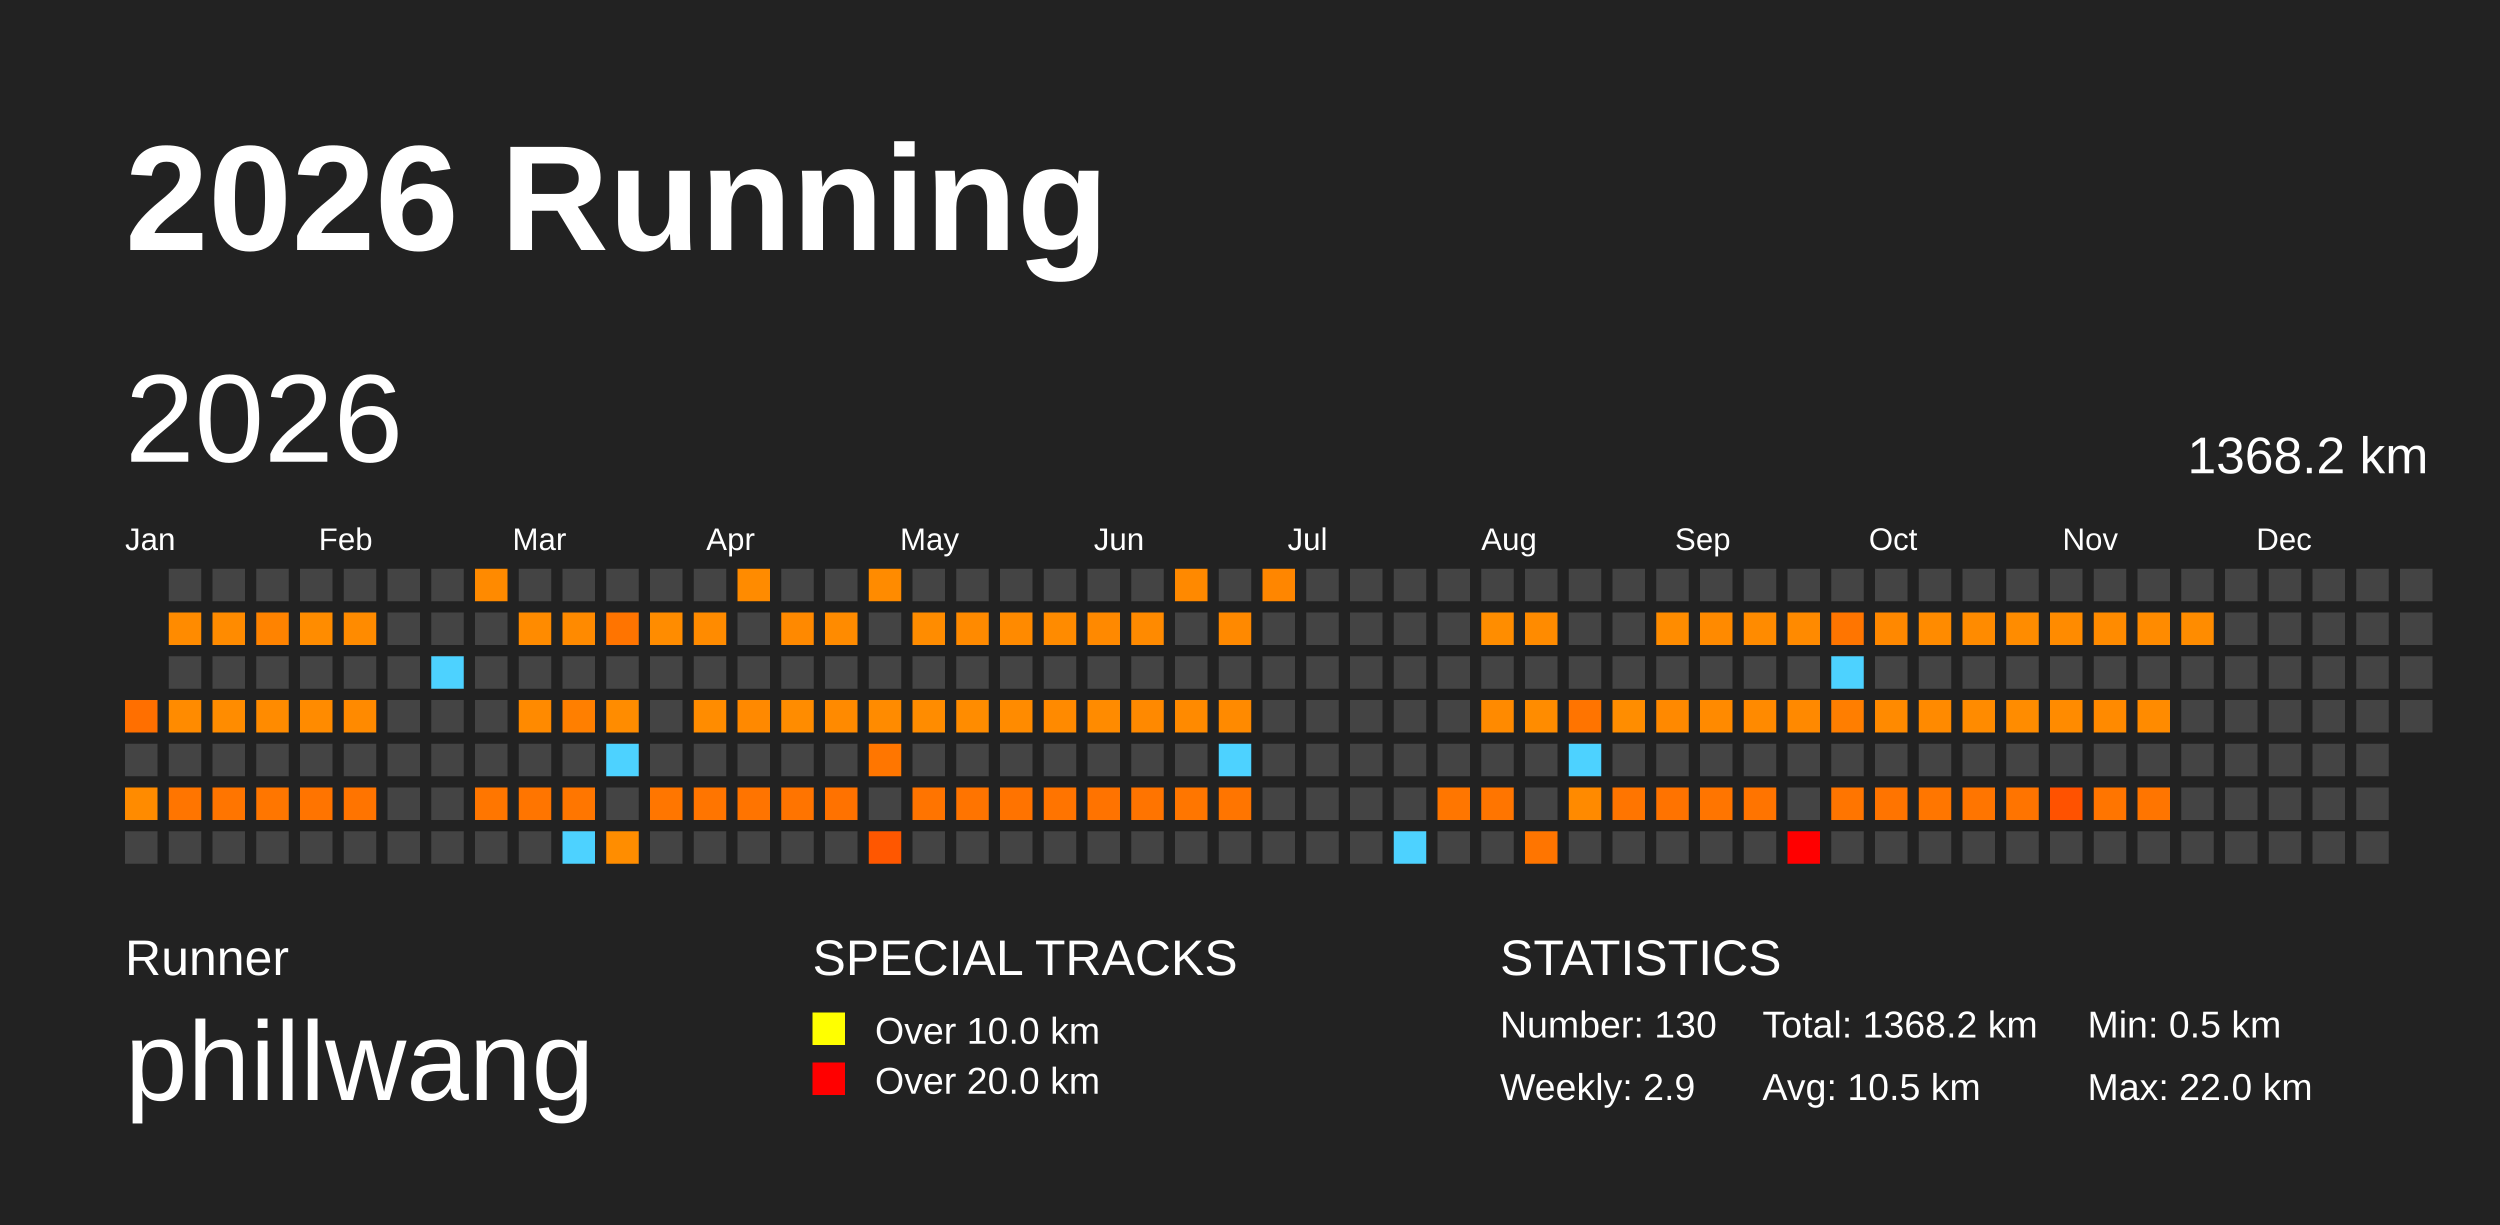
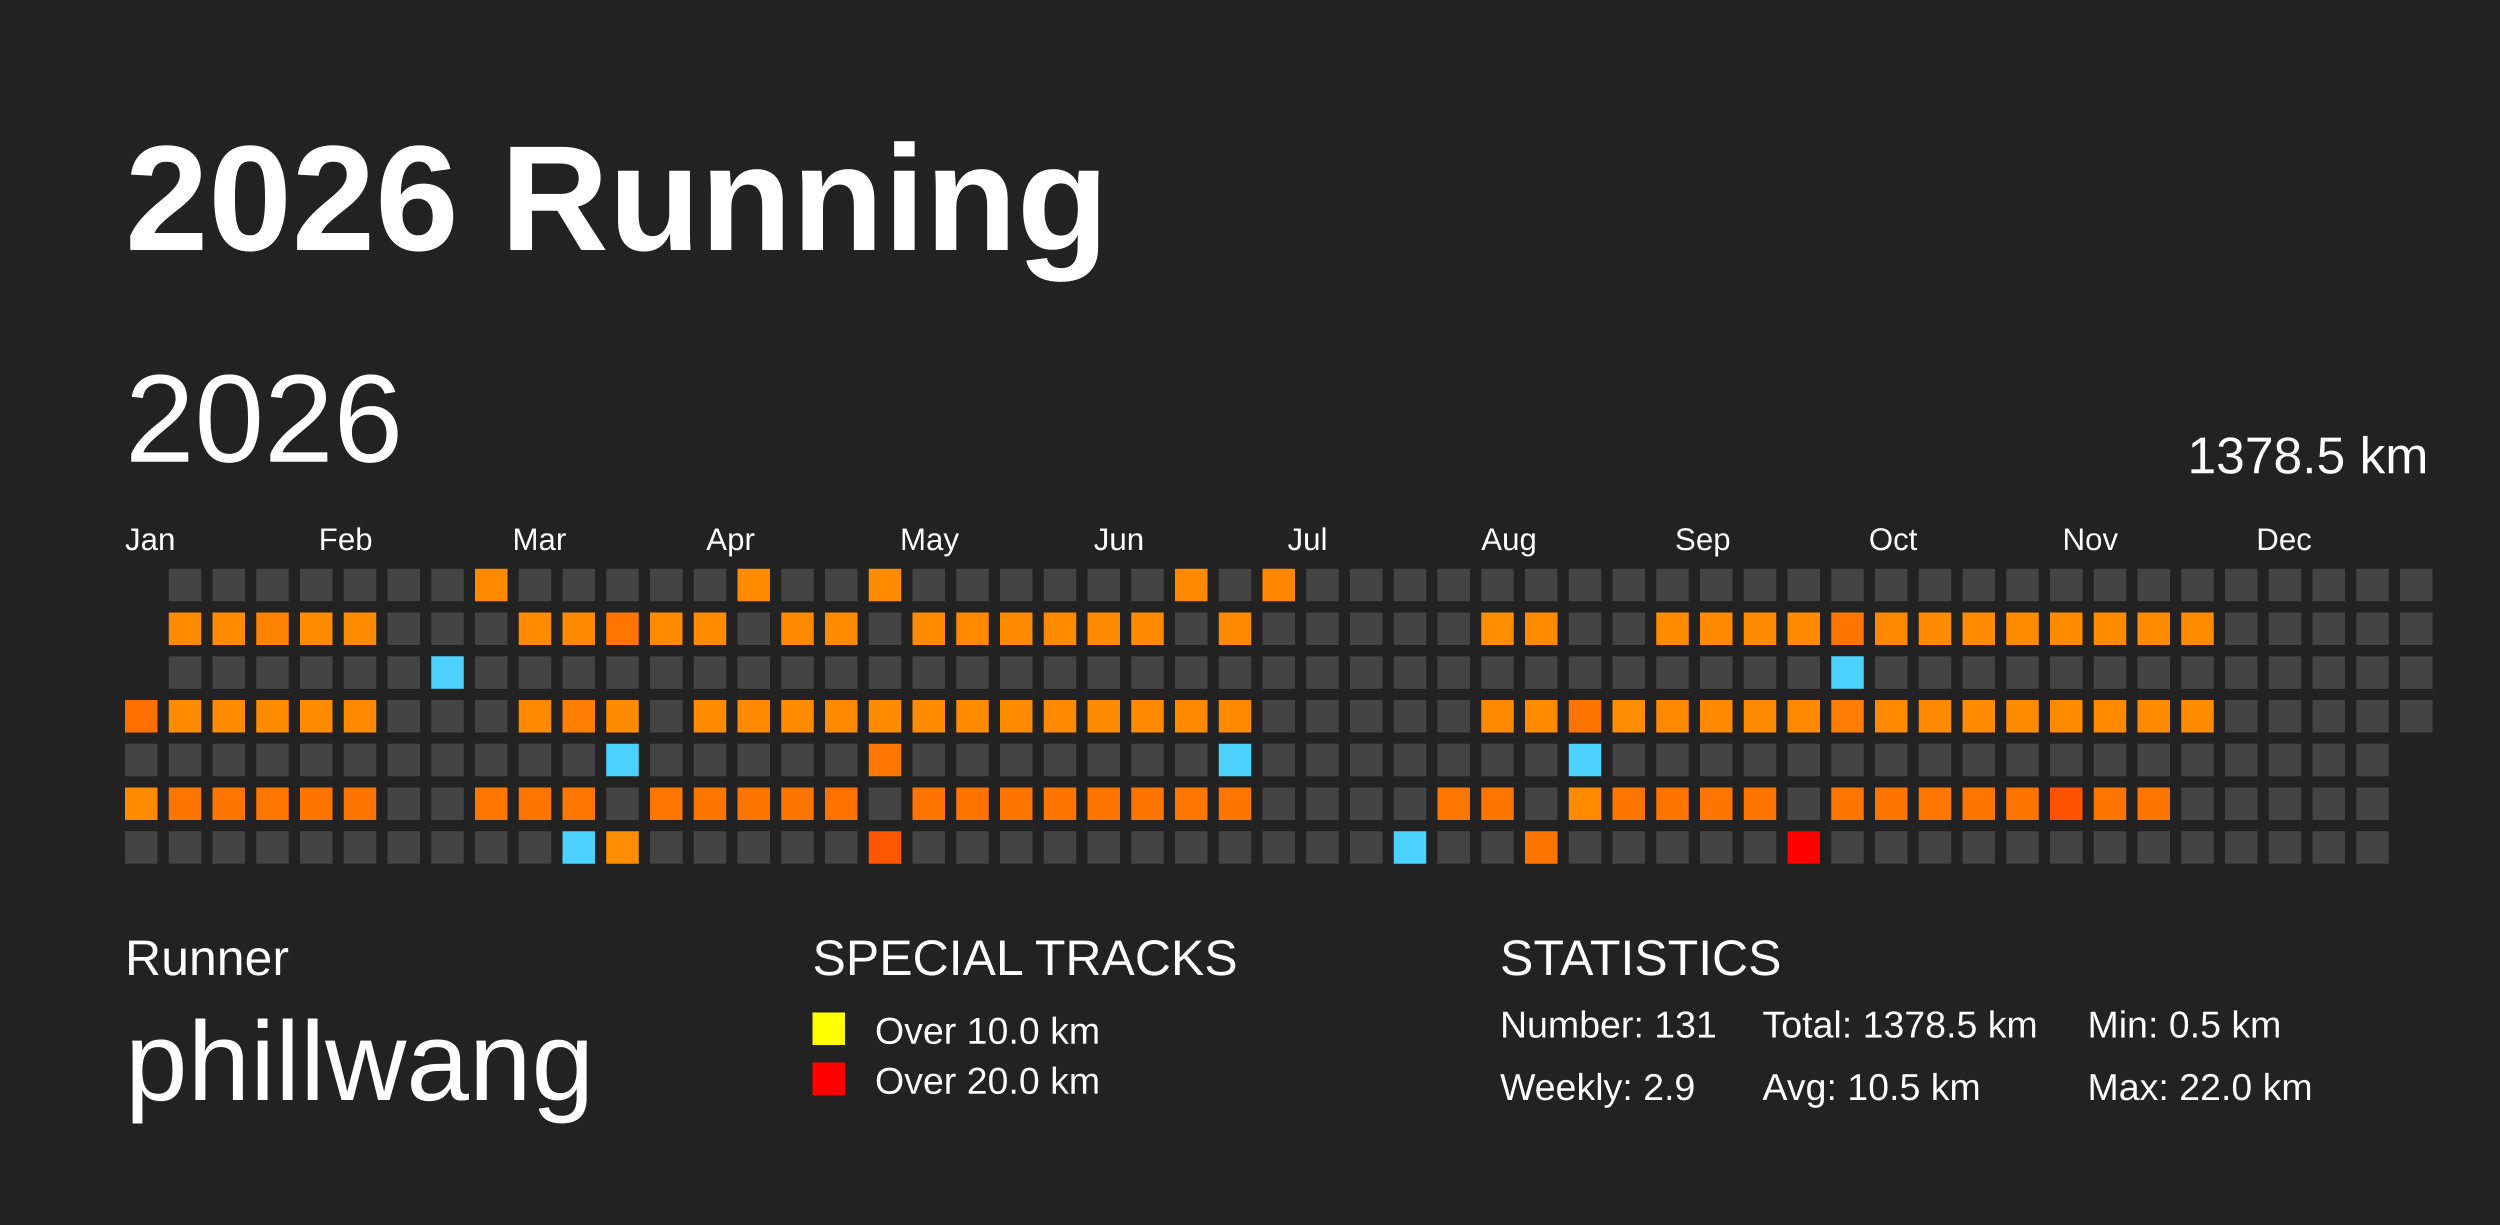
<svg xmlns="http://www.w3.org/2000/svg" baseProfile="full" height="98mm" version="1.1" viewBox="0,0,200,98" width="200mm">
  <defs>
    <pattern height="2" id="indoor-stripe" patternUnits="userSpaceOnUse" width="2">
      <line stroke="white" stroke-opacity="0.45" stroke-width="0.5" x1="0" x2="2" y1="2" y2="0" />
    </pattern>
  </defs>
  <rect fill="#222222" height="98" width="200" x="0" y="0" />
  <text fill="#FFFFFF" style="font-size:12px; font-family:Arial; font-weight:bold;" x="10" y="20">2026 Running</text>
  <text fill="#FFFFFF" style="font-size:4px; font-family:Arial" x="10" y="78">Runner</text>
  <text fill="#FFFFFF" style="font-size:9px; font-family:Arial" x="10" y="88">phillwang</text>
  <text fill="#FFFFFF" style="font-size:4px; font-family:Arial" x="65" y="78">SPECIAL TRACKS</text>
  <rect fill="yellow" height="2.6" width="2.6" x="65" y="81" />
  <text fill="#FFFFFF" style="font-size:3px; font-family:Arial" x="70" y="83.5">Over 10.0 km</text>
  <rect fill="red" height="2.6" width="2.6" x="65" y="85" />
  <text fill="#FFFFFF" style="font-size:3px; font-family:Arial" x="70" y="87.5">Over 20.0 km</text>
  <text fill="#FFFFFF" style="font-size:4px; font-family:Arial" x="120" y="78">STATISTICS</text>
-   <text fill="#FFFFFF" style="font-size:3px; font-family:Arial" x="120" y="83">Number: 130</text>
+   <text fill="#FFFFFF" style="font-size:3px; font-family:Arial" x="120" y="83">Number: 131</text>
  <text fill="#FFFFFF" style="font-size:3px; font-family:Arial" x="120" y="88">Weekly: 2.9</text>
-   <text fill="#FFFFFF" style="font-size:3px; font-family:Arial" x="141" y="83">Total: 1368.2 km</text>
+   <text fill="#FFFFFF" style="font-size:3px; font-family:Arial" x="141" y="83">Total: 1378.5 km</text>
  <text fill="#FFFFFF" style="font-size:3px; font-family:Arial" x="141" y="88">Avg: 10.5 km</text>
  <text fill="#FFFFFF" style="font-size:3px; font-family:Arial" x="167" y="83">Min: 0.5 km</text>
  <text fill="#FFFFFF" style="font-size:3px; font-family:Arial" x="167" y="88">Max: 22.0 km</text>
  <text dominant-baseline="hanging" fill="#FFFFFF" style="font-size:10.0px; font-family:Arial;" x="10" y="30">2026</text>
-   <text dominant-baseline="hanging" fill="#FFFFFF" style="font-size:4.125px; font-family:Arial;" x="175" y="35">1368.2 km</text>
+   <text dominant-baseline="hanging" fill="#FFFFFF" style="font-size:4.125px; font-family:Arial;" x="175" y="35">1378.5 km</text>
  <text fill="#FFFFFF" style="font-size:2.5px; font-family:Arial" x="10.0" y="44">Jan</text>
  <text fill="#FFFFFF" style="font-size:2.5px; font-family:Arial" x="25.5" y="44">Feb</text>
  <text fill="#FFFFFF" style="font-size:2.5px; font-family:Arial" x="41.0" y="44">Mar</text>
  <text fill="#FFFFFF" style="font-size:2.5px; font-family:Arial" x="56.5" y="44">Apr</text>
  <text fill="#FFFFFF" style="font-size:2.5px; font-family:Arial" x="72.0" y="44">May</text>
  <text fill="#FFFFFF" style="font-size:2.5px; font-family:Arial" x="87.5" y="44">Jun</text>
  <text fill="#FFFFFF" style="font-size:2.5px; font-family:Arial" x="103.0" y="44">Jul</text>
  <text fill="#FFFFFF" style="font-size:2.5px; font-family:Arial" x="118.5" y="44">Aug</text>
  <text fill="#FFFFFF" style="font-size:2.5px; font-family:Arial" x="134.0" y="44">Sep</text>
  <text fill="#FFFFFF" style="font-size:2.5px; font-family:Arial" x="149.5" y="44">Oct</text>
  <text fill="#FFFFFF" style="font-size:2.5px; font-family:Arial" x="165.0" y="44">Nov</text>
  <text fill="#FFFFFF" style="font-size:2.5px; font-family:Arial" x="180.5" y="44">Dec</text>
  <rect fill="#ff6f00" height="2.6" width="2.6" x="10.0" y="56.0" />
  <rect fill="#444444" height="2.6" width="2.6" x="10.0" y="59.5" />
  <rect fill="#ff8b00" height="2.6" width="2.6" x="10.0" y="63.0" />
  <rect fill="#444444" height="2.6" width="2.6" x="10.0" y="66.5" />
  <rect fill="#444444" height="2.6" width="2.6" x="13.5" y="45.5" />
  <rect fill="#ff8b00" height="2.6" width="2.6" x="13.5" y="49.0" />
  <rect fill="#444444" height="2.6" width="2.6" x="13.5" y="52.5" />
  <rect fill="#ff8b00" height="2.6" width="2.6" x="13.5" y="56.0" />
  <rect fill="#444444" height="2.6" width="2.6" x="13.5" y="59.5" />
  <rect fill="#ff7500" height="2.6" width="2.6" x="13.5" y="63.0" />
  <rect fill="#444444" height="2.6" width="2.6" x="13.5" y="66.5" />
  <rect fill="#444444" height="2.6" width="2.6" x="17.0" y="45.5" />
  <rect fill="#ff8b00" height="2.6" width="2.6" x="17.0" y="49.0" />
  <rect fill="#444444" height="2.6" width="2.6" x="17.0" y="52.5" />
  <rect fill="#ff8c00" height="2.6" width="2.6" x="17.0" y="56.0" />
  <rect fill="#444444" height="2.6" width="2.6" x="17.0" y="59.5" />
  <rect fill="#ff7500" height="2.6" width="2.6" x="17.0" y="63.0" />
  <rect fill="#444444" height="2.6" width="2.6" x="17.0" y="66.5" />
  <rect fill="#444444" height="2.6" width="2.6" x="20.5" y="45.5" />
  <rect fill="#ff8300" height="2.6" width="2.6" x="20.5" y="49.0" />
  <rect fill="#444444" height="2.6" width="2.6" x="20.5" y="52.5" />
  <rect fill="#ff8b00" height="2.6" width="2.6" x="20.5" y="56.0" />
  <rect fill="#444444" height="2.6" width="2.6" x="20.5" y="59.5" />
  <rect fill="#ff7600" height="2.6" width="2.6" x="20.5" y="63.0" />
  <rect fill="#444444" height="2.6" width="2.6" x="20.5" y="66.5" />
  <rect fill="#444444" height="2.6" width="2.6" x="24.0" y="45.5" />
  <rect fill="#ff8c00" height="2.6" width="2.6" x="24.0" y="49.0" />
  <rect fill="#444444" height="2.6" width="2.6" x="24.0" y="52.5" />
  <rect fill="#ff8b00" height="2.6" width="2.6" x="24.0" y="56.0" />
  <rect fill="#444444" height="2.6" width="2.6" x="24.0" y="59.5" />
  <rect fill="#ff7400" height="2.6" width="2.6" x="24.0" y="63.0" />
  <rect fill="#444444" height="2.6" width="2.6" x="24.0" y="66.5" />
  <rect fill="#444444" height="2.6" width="2.6" x="27.5" y="45.5" />
  <rect fill="#ff8b00" height="2.6" width="2.6" x="27.5" y="49.0" />
  <rect fill="#444444" height="2.6" width="2.6" x="27.5" y="52.5" />
  <rect fill="#ff8a00" height="2.6" width="2.6" x="27.5" y="56.0" />
  <rect fill="#444444" height="2.6" width="2.6" x="27.5" y="59.5" />
  <rect fill="#ff7400" height="2.6" width="2.6" x="27.5" y="63.0" />
  <rect fill="#444444" height="2.6" width="2.6" x="27.5" y="66.5" />
  <rect fill="#444444" height="2.6" width="2.6" x="31.0" y="45.5" />
  <rect fill="#444444" height="2.6" width="2.6" x="31.0" y="49.0" />
  <rect fill="#444444" height="2.6" width="2.6" x="31.0" y="52.5" />
  <rect fill="#444444" height="2.6" width="2.6" x="31.0" y="56.0" />
  <rect fill="#444444" height="2.6" width="2.6" x="31.0" y="59.5" />
  <rect fill="#444444" height="2.6" width="2.6" x="31.0" y="63.0" />
  <rect fill="#444444" height="2.6" width="2.6" x="31.0" y="66.5" />
  <rect fill="#444444" height="2.6" width="2.6" x="34.5" y="45.5" />
  <rect fill="#444444" height="2.6" width="2.6" x="34.5" y="49.0" />
  <rect fill="#4dd2ff" height="2.6" width="2.6" x="34.5" y="52.5" />
  <rect fill="#444444" height="2.6" width="2.6" x="34.5" y="56.0" />
  <rect fill="#444444" height="2.6" width="2.6" x="34.5" y="59.5" />
  <rect fill="#444444" height="2.6" width="2.6" x="34.5" y="63.0" />
  <rect fill="#444444" height="2.6" width="2.6" x="34.5" y="66.5" />
  <rect fill="#ff8a00" height="2.6" width="2.6" x="38.0" y="45.5" />
  <rect fill="#444444" height="2.6" width="2.6" x="38.0" y="49.0" />
  <rect fill="#444444" height="2.6" width="2.6" x="38.0" y="52.5" />
  <rect fill="#444444" height="2.6" width="2.6" x="38.0" y="56.0" />
  <rect fill="#444444" height="2.6" width="2.6" x="38.0" y="59.5" />
  <rect fill="#ff7600" height="2.6" width="2.6" x="38.0" y="63.0" />
  <rect fill="#444444" height="2.6" width="2.6" x="38.0" y="66.5" />
  <rect fill="#444444" height="2.6" width="2.6" x="41.5" y="45.5" />
  <rect fill="#ff8b00" height="2.6" width="2.6" x="41.5" y="49.0" />
  <rect fill="#444444" height="2.6" width="2.6" x="41.5" y="52.5" />
  <rect fill="#ff8a00" height="2.6" width="2.6" x="41.5" y="56.0" />
  <rect fill="#444444" height="2.6" width="2.6" x="41.5" y="59.5" />
  <rect fill="#ff7500" height="2.6" width="2.6" x="41.5" y="63.0" />
  <rect fill="#444444" height="2.6" width="2.6" x="41.5" y="66.5" />
  <rect fill="#444444" height="2.6" width="2.6" x="45.0" y="45.5" />
  <rect fill="#ff8a00" height="2.6" width="2.6" x="45.0" y="49.0" />
  <rect fill="#444444" height="2.6" width="2.6" x="45.0" y="52.5" />
  <rect fill="#ff7f00" height="2.6" width="2.6" x="45.0" y="56.0" />
  <rect fill="#444444" height="2.6" width="2.6" x="45.0" y="59.5" />
  <rect fill="#ff7600" height="2.6" width="2.6" x="45.0" y="63.0" />
  <rect fill="#4dd2ff" height="2.6" width="2.6" x="45.0" y="66.5" />
  <rect fill="#444444" height="2.6" width="2.6" x="48.5" y="45.5" />
  <rect fill="#ff7400" height="2.6" width="2.6" x="48.5" y="49.0" />
  <rect fill="#444444" height="2.6" width="2.6" x="48.5" y="52.5" />
  <rect fill="#ff8c00" height="2.6" width="2.6" x="48.5" y="56.0" />
  <rect fill="#4dd2ff" height="2.6" width="2.6" x="48.5" y="59.5" />
  <rect fill="#444444" height="2.6" width="2.6" x="48.5" y="63.0" />
  <rect fill="#ff8d00" height="2.6" width="2.6" x="48.5" y="66.5" />
  <rect fill="#444444" height="2.6" width="2.6" x="52.0" y="45.5" />
  <rect fill="#ff8c00" height="2.6" width="2.6" x="52.0" y="49.0" />
  <rect fill="#444444" height="2.6" width="2.6" x="52.0" y="52.5" />
  <rect fill="#444444" height="2.6" width="2.6" x="52.0" y="56.0" />
  <rect fill="#444444" height="2.6" width="2.6" x="52.0" y="59.5" />
  <rect fill="#ff7600" height="2.6" width="2.6" x="52.0" y="63.0" />
  <rect fill="#444444" height="2.6" width="2.6" x="52.0" y="66.5" />
  <rect fill="#444444" height="2.6" width="2.6" x="55.5" y="45.5" />
  <rect fill="#ff8b00" height="2.6" width="2.6" x="55.5" y="49.0" />
  <rect fill="#444444" height="2.6" width="2.6" x="55.5" y="52.5" />
  <rect fill="#ff8c00" height="2.6" width="2.6" x="55.5" y="56.0" />
  <rect fill="#444444" height="2.6" width="2.6" x="55.5" y="59.5" />
  <rect fill="#ff7500" height="2.6" width="2.6" x="55.5" y="63.0" />
  <rect fill="#444444" height="2.6" width="2.6" x="55.5" y="66.5" />
  <rect fill="#ff8b00" height="2.6" width="2.6" x="59.0" y="45.5" />
  <rect fill="#444444" height="2.6" width="2.6" x="59.0" y="49.0" />
  <rect fill="#444444" height="2.6" width="2.6" x="59.0" y="52.5" />
  <rect fill="#ff8900" height="2.6" width="2.6" x="59.0" y="56.0" />
  <rect fill="#444444" height="2.6" width="2.6" x="59.0" y="59.5" />
  <rect fill="#ff7400" height="2.6" width="2.6" x="59.0" y="63.0" />
  <rect fill="#444444" height="2.6" width="2.6" x="59.0" y="66.5" />
  <rect fill="#444444" height="2.6" width="2.6" x="62.5" y="45.5" />
  <rect fill="#ff8900" height="2.6" width="2.6" x="62.5" y="49.0" />
  <rect fill="#444444" height="2.6" width="2.6" x="62.5" y="52.5" />
  <rect fill="#ff8c00" height="2.6" width="2.6" x="62.5" y="56.0" />
  <rect fill="#444444" height="2.6" width="2.6" x="62.5" y="59.5" />
  <rect fill="#ff7400" height="2.6" width="2.6" x="62.5" y="63.0" />
  <rect fill="#444444" height="2.6" width="2.6" x="62.5" y="66.5" />
  <rect fill="#444444" height="2.6" width="2.6" x="66.0" y="45.5" />
  <rect fill="#ff8b00" height="2.6" width="2.6" x="66.0" y="49.0" />
  <rect fill="#444444" height="2.6" width="2.6" x="66.0" y="52.5" />
  <rect fill="#ff8a00" height="2.6" width="2.6" x="66.0" y="56.0" />
  <rect fill="#444444" height="2.6" width="2.6" x="66.0" y="59.5" />
  <rect fill="#ff7200" height="2.6" width="2.6" x="66.0" y="63.0" />
  <rect fill="#444444" height="2.6" width="2.6" x="66.0" y="66.5" />
  <rect fill="#ff8b00" height="2.6" width="2.6" x="69.5" y="45.5" />
  <rect fill="#444444" height="2.6" width="2.6" x="69.5" y="49.0" />
  <rect fill="#444444" height="2.6" width="2.6" x="69.5" y="52.5" />
  <rect fill="#ff8b00" height="2.6" width="2.6" x="69.5" y="56.0" />
  <rect fill="#ff7600" height="2.6" width="2.6" x="69.5" y="59.5" />
  <rect fill="#444444" height="2.6" width="2.6" x="69.5" y="63.0" />
  <rect fill="#ff5700" height="2.6" width="2.6" x="69.5" y="66.5" />
  <rect fill="#444444" height="2.6" width="2.6" x="73.0" y="45.5" />
  <rect fill="#ff8c00" height="2.6" width="2.6" x="73.0" y="49.0" />
  <rect fill="#444444" height="2.6" width="2.6" x="73.0" y="52.5" />
  <rect fill="#ff8c00" height="2.6" width="2.6" x="73.0" y="56.0" />
  <rect fill="#444444" height="2.6" width="2.6" x="73.0" y="59.5" />
  <rect fill="#ff7400" height="2.6" width="2.6" x="73.0" y="63.0" />
  <rect fill="#444444" height="2.6" width="2.6" x="73.0" y="66.5" />
  <rect fill="#444444" height="2.6" width="2.6" x="76.5" y="45.5" />
  <rect fill="#ff8a00" height="2.6" width="2.6" x="76.5" y="49.0" />
  <rect fill="#444444" height="2.6" width="2.6" x="76.5" y="52.5" />
  <rect fill="#ff8c00" height="2.6" width="2.6" x="76.5" y="56.0" />
  <rect fill="#444444" height="2.6" width="2.6" x="76.5" y="59.5" />
  <rect fill="#ff7400" height="2.6" width="2.6" x="76.5" y="63.0" />
  <rect fill="#444444" height="2.6" width="2.6" x="76.5" y="66.5" />
  <rect fill="#444444" height="2.6" width="2.6" x="80.0" y="45.5" />
  <rect fill="#ff8a00" height="2.6" width="2.6" x="80.0" y="49.0" />
  <rect fill="#444444" height="2.6" width="2.6" x="80.0" y="52.5" />
  <rect fill="#ff8b00" height="2.6" width="2.6" x="80.0" y="56.0" />
  <rect fill="#444444" height="2.6" width="2.6" x="80.0" y="59.5" />
  <rect fill="#ff7300" height="2.6" width="2.6" x="80.0" y="63.0" />
  <rect fill="#444444" height="2.6" width="2.6" x="80.0" y="66.5" />
  <rect fill="#444444" height="2.6" width="2.6" x="83.5" y="45.5" />
  <rect fill="#ff8b00" height="2.6" width="2.6" x="83.5" y="49.0" />
  <rect fill="#444444" height="2.6" width="2.6" x="83.5" y="52.5" />
  <rect fill="#ff8a00" height="2.6" width="2.6" x="83.5" y="56.0" />
  <rect fill="#444444" height="2.6" width="2.6" x="83.5" y="59.5" />
  <rect fill="#ff7400" height="2.6" width="2.6" x="83.5" y="63.0" />
  <rect fill="#444444" height="2.6" width="2.6" x="83.5" y="66.5" />
  <rect fill="#444444" height="2.6" width="2.6" x="87.0" y="45.5" />
  <rect fill="#ff8900" height="2.6" width="2.6" x="87.0" y="49.0" />
  <rect fill="#444444" height="2.6" width="2.6" x="87.0" y="52.5" />
  <rect fill="#ff8b00" height="2.6" width="2.6" x="87.0" y="56.0" />
  <rect fill="#444444" height="2.6" width="2.6" x="87.0" y="59.5" />
  <rect fill="#ff7300" height="2.6" width="2.6" x="87.0" y="63.0" />
  <rect fill="#444444" height="2.6" width="2.6" x="87.0" y="66.5" />
  <rect fill="#444444" height="2.6" width="2.6" x="90.5" y="45.5" />
  <rect fill="#ff8a00" height="2.6" width="2.6" x="90.5" y="49.0" />
  <rect fill="#444444" height="2.6" width="2.6" x="90.5" y="52.5" />
  <rect fill="#ff8900" height="2.6" width="2.6" x="90.5" y="56.0" />
  <rect fill="#444444" height="2.6" width="2.6" x="90.5" y="59.5" />
  <rect fill="#ff7400" height="2.6" width="2.6" x="90.5" y="63.0" />
  <rect fill="#444444" height="2.6" width="2.6" x="90.5" y="66.5" />
  <rect fill="#ff8900" height="2.6" width="2.6" x="94.0" y="45.5" />
  <rect fill="#444444" height="2.6" width="2.6" x="94.0" y="49.0" />
  <rect fill="#444444" height="2.6" width="2.6" x="94.0" y="52.5" />
  <rect fill="#ff8a00" height="2.6" width="2.6" x="94.0" y="56.0" />
  <rect fill="#444444" height="2.6" width="2.6" x="94.0" y="59.5" />
  <rect fill="#ff7600" height="2.6" width="2.6" x="94.0" y="63.0" />
  <rect fill="#444444" height="2.6" width="2.6" x="94.0" y="66.5" />
  <rect fill="#444444" height="2.6" width="2.6" x="97.5" y="45.5" />
  <rect fill="#ff8900" height="2.6" width="2.6" x="97.5" y="49.0" />
  <rect fill="#444444" height="2.6" width="2.6" x="97.5" y="52.5" />
  <rect fill="#ff8a00" height="2.6" width="2.6" x="97.5" y="56.0" />
  <rect fill="#4dd2ff" height="2.6" width="2.6" x="97.5" y="59.5" />
  <rect fill="#ff7500" height="2.6" width="2.6" x="97.5" y="63.0" />
  <rect fill="#444444" height="2.6" width="2.6" x="97.5" y="66.5" />
  <rect fill="#ff8600" height="2.6" width="2.6" x="101.0" y="45.5" />
  <rect fill="#444444" height="2.6" width="2.6" x="101.0" y="49.0" />
  <rect fill="#444444" height="2.6" width="2.6" x="101.0" y="52.5" />
  <rect fill="#444444" height="2.6" width="2.6" x="101.0" y="56.0" />
  <rect fill="#444444" height="2.6" width="2.6" x="101.0" y="59.5" />
  <rect fill="#444444" height="2.6" width="2.6" x="101.0" y="63.0" />
  <rect fill="#444444" height="2.6" width="2.6" x="101.0" y="66.5" />
  <rect fill="#444444" height="2.6" width="2.6" x="104.5" y="45.5" />
  <rect fill="#444444" height="2.6" width="2.6" x="104.5" y="49.0" />
  <rect fill="#444444" height="2.6" width="2.6" x="104.5" y="52.5" />
  <rect fill="#444444" height="2.6" width="2.6" x="104.5" y="56.0" />
  <rect fill="#444444" height="2.6" width="2.6" x="104.5" y="59.5" />
  <rect fill="#444444" height="2.6" width="2.6" x="104.5" y="63.0" />
  <rect fill="#444444" height="2.6" width="2.6" x="104.5" y="66.5" />
  <rect fill="#444444" height="2.6" width="2.6" x="108.0" y="45.5" />
  <rect fill="#444444" height="2.6" width="2.6" x="108.0" y="49.0" />
  <rect fill="#444444" height="2.6" width="2.6" x="108.0" y="52.5" />
  <rect fill="#444444" height="2.6" width="2.6" x="108.0" y="56.0" />
  <rect fill="#444444" height="2.6" width="2.6" x="108.0" y="59.5" />
  <rect fill="#444444" height="2.6" width="2.6" x="108.0" y="63.0" />
  <rect fill="#444444" height="2.6" width="2.6" x="108.0" y="66.5" />
  <rect fill="#444444" height="2.6" width="2.6" x="111.5" y="45.5" />
  <rect fill="#444444" height="2.6" width="2.6" x="111.5" y="49.0" />
  <rect fill="#444444" height="2.6" width="2.6" x="111.5" y="52.5" />
  <rect fill="#444444" height="2.6" width="2.6" x="111.5" y="56.0" />
  <rect fill="#444444" height="2.6" width="2.6" x="111.5" y="59.5" />
  <rect fill="#444444" height="2.6" width="2.6" x="111.5" y="63.0" />
  <rect fill="#4dd2ff" height="2.6" width="2.6" x="111.5" y="66.5" />
  <rect fill="#444444" height="2.6" width="2.6" x="115.0" y="45.5" />
  <rect fill="#444444" height="2.6" width="2.6" x="115.0" y="49.0" />
  <rect fill="#444444" height="2.6" width="2.6" x="115.0" y="52.5" />
  <rect fill="#444444" height="2.6" width="2.6" x="115.0" y="56.0" />
  <rect fill="#444444" height="2.6" width="2.6" x="115.0" y="59.5" />
  <rect fill="#ff7600" height="2.6" width="2.6" x="115.0" y="63.0" />
  <rect fill="#444444" height="2.6" width="2.6" x="115.0" y="66.5" />
  <rect fill="#444444" height="2.6" width="2.6" x="118.5" y="45.5" />
  <rect fill="#ff8d00" height="2.6" width="2.6" x="118.5" y="49.0" />
  <rect fill="#444444" height="2.6" width="2.6" x="118.5" y="52.5" />
  <rect fill="#ff8a00" height="2.6" width="2.6" x="118.5" y="56.0" />
  <rect fill="#444444" height="2.6" width="2.6" x="118.5" y="59.5" />
  <rect fill="#ff7500" height="2.6" width="2.6" x="118.5" y="63.0" />
  <rect fill="#444444" height="2.6" width="2.6" x="118.5" y="66.5" />
  <rect fill="#444444" height="2.6" width="2.6" x="122.0" y="45.5" />
  <rect fill="#ff8b00" height="2.6" width="2.6" x="122.0" y="49.0" />
  <rect fill="#444444" height="2.6" width="2.6" x="122.0" y="52.5" />
  <rect fill="#ff8c00" height="2.6" width="2.6" x="122.0" y="56.0" />
  <rect fill="#444444" height="2.6" width="2.6" x="122.0" y="59.5" />
  <rect fill="#444444" height="2.6" width="2.6" x="122.0" y="63.0" />
  <rect fill="#ff7500" height="2.6" width="2.6" x="122.0" y="66.5" />
  <rect fill="#444444" height="2.6" width="2.6" x="125.5" y="45.5" />
  <rect fill="#444444" height="2.6" width="2.6" x="125.5" y="49.0" />
  <rect fill="#444444" height="2.6" width="2.6" x="125.5" y="52.5" />
  <rect fill="#ff7400" height="2.6" width="2.6" x="125.5" y="56.0" />
  <rect fill="#4dd2ff" height="2.6" width="2.6" x="125.5" y="59.5" />
  <rect fill="#ff8a00" height="2.6" width="2.6" x="125.5" y="63.0" />
  <rect fill="#444444" height="2.6" width="2.6" x="125.5" y="66.5" />
  <rect fill="#444444" height="2.6" width="2.6" x="129.0" y="45.5" />
  <rect fill="#444444" height="2.6" width="2.6" x="129.0" y="49.0" />
  <rect fill="#444444" height="2.6" width="2.6" x="129.0" y="52.5" />
  <rect fill="#ff8d00" height="2.6" width="2.6" x="129.0" y="56.0" />
  <rect fill="#444444" height="2.6" width="2.6" x="129.0" y="59.5" />
  <rect fill="#ff7500" height="2.6" width="2.6" x="129.0" y="63.0" />
  <rect fill="#444444" height="2.6" width="2.6" x="129.0" y="66.5" />
  <rect fill="#444444" height="2.6" width="2.6" x="132.5" y="45.5" />
  <rect fill="#ff8c00" height="2.6" width="2.6" x="132.5" y="49.0" />
  <rect fill="#444444" height="2.6" width="2.6" x="132.5" y="52.5" />
  <rect fill="#ff8900" height="2.6" width="2.6" x="132.5" y="56.0" />
  <rect fill="#444444" height="2.6" width="2.6" x="132.5" y="59.5" />
  <rect fill="#ff7300" height="2.6" width="2.6" x="132.5" y="63.0" />
  <rect fill="#444444" height="2.6" width="2.6" x="132.5" y="66.5" />
  <rect fill="#444444" height="2.6" width="2.6" x="136.0" y="45.5" />
  <rect fill="#ff8a00" height="2.6" width="2.6" x="136.0" y="49.0" />
  <rect fill="#444444" height="2.6" width="2.6" x="136.0" y="52.5" />
  <rect fill="#ff8a00" height="2.6" width="2.6" x="136.0" y="56.0" />
  <rect fill="#444444" height="2.6" width="2.6" x="136.0" y="59.5" />
  <rect fill="#ff7500" height="2.6" width="2.6" x="136.0" y="63.0" />
  <rect fill="#444444" height="2.6" width="2.6" x="136.0" y="66.5" />
  <rect fill="#444444" height="2.6" width="2.6" x="139.5" y="45.5" />
  <rect fill="#ff8b00" height="2.6" width="2.6" x="139.5" y="49.0" />
  <rect fill="#444444" height="2.6" width="2.6" x="139.5" y="52.5" />
  <rect fill="#ff8a00" height="2.6" width="2.6" x="139.5" y="56.0" />
  <rect fill="#444444" height="2.6" width="2.6" x="139.5" y="59.5" />
  <rect fill="#ff7400" height="2.6" width="2.6" x="139.5" y="63.0" />
  <rect fill="#444444" height="2.6" width="2.6" x="139.5" y="66.5" />
  <rect fill="#444444" height="2.6" width="2.6" x="143.0" y="45.5" />
  <rect fill="#ff8a00" height="2.6" width="2.6" x="143.0" y="49.0" />
  <rect fill="#444444" height="2.6" width="2.6" x="143.0" y="52.5" />
  <rect fill="#ff8900" height="2.6" width="2.6" x="143.0" y="56.0" />
  <rect fill="#444444" height="2.6" width="2.6" x="143.0" y="59.5" />
  <rect fill="#444444" height="2.6" width="2.6" x="143.0" y="63.0" />
  <rect fill="red" height="2.6" width="2.6" x="143.0" y="66.5" />
  <rect fill="#444444" height="2.6" width="2.6" x="146.5" y="45.5" />
  <rect fill="#ff7500" height="2.6" width="2.6" x="146.5" y="49.0" />
  <rect fill="#4dd2ff" height="2.6" width="2.6" x="146.5" y="52.5" />
  <rect fill="#ff7e00" height="2.6" width="2.6" x="146.5" y="56.0" />
  <rect fill="#444444" height="2.6" width="2.6" x="146.5" y="59.5" />
  <rect fill="#ff7500" height="2.6" width="2.6" x="146.5" y="63.0" />
  <rect fill="#444444" height="2.6" width="2.6" x="146.5" y="66.5" />
  <rect fill="#444444" height="2.6" width="2.6" x="150.0" y="45.5" />
  <rect fill="#ff8800" height="2.6" width="2.6" x="150.0" y="49.0" />
  <rect fill="#444444" height="2.6" width="2.6" x="150.0" y="52.5" />
  <rect fill="#ff8a00" height="2.6" width="2.6" x="150.0" y="56.0" />
  <rect fill="#444444" height="2.6" width="2.6" x="150.0" y="59.5" />
  <rect fill="#ff7400" height="2.6" width="2.6" x="150.0" y="63.0" />
  <rect fill="#444444" height="2.6" width="2.6" x="150.0" y="66.5" />
  <rect fill="#444444" height="2.6" width="2.6" x="153.5" y="45.5" />
  <rect fill="#ff8b00" height="2.6" width="2.6" x="153.5" y="49.0" />
  <rect fill="#444444" height="2.6" width="2.6" x="153.5" y="52.5" />
  <rect fill="#ff8a00" height="2.6" width="2.6" x="153.5" y="56.0" />
  <rect fill="#444444" height="2.6" width="2.6" x="153.5" y="59.5" />
  <rect fill="#ff7600" height="2.6" width="2.6" x="153.5" y="63.0" />
  <rect fill="#444444" height="2.6" width="2.6" x="153.5" y="66.5" />
  <rect fill="#444444" height="2.6" width="2.6" x="157.0" y="45.5" />
  <rect fill="#ff8b00" height="2.6" width="2.6" x="157.0" y="49.0" />
  <rect fill="#444444" height="2.6" width="2.6" x="157.0" y="52.5" />
  <rect fill="#ff8b00" height="2.6" width="2.6" x="157.0" y="56.0" />
  <rect fill="#444444" height="2.6" width="2.6" x="157.0" y="59.5" />
  <rect fill="#ff7500" height="2.6" width="2.6" x="157.0" y="63.0" />
  <rect fill="#444444" height="2.6" width="2.6" x="157.0" y="66.5" />
  <rect fill="#444444" height="2.6" width="2.6" x="160.5" y="45.5" />
  <rect fill="#ff8c00" height="2.6" width="2.6" x="160.5" y="49.0" />
  <rect fill="#444444" height="2.6" width="2.6" x="160.5" y="52.5" />
  <rect fill="#ff8c00" height="2.6" width="2.6" x="160.5" y="56.0" />
  <rect fill="#444444" height="2.6" width="2.6" x="160.5" y="59.5" />
  <rect fill="#ff7400" height="2.6" width="2.6" x="160.5" y="63.0" />
  <rect fill="#444444" height="2.6" width="2.6" x="160.5" y="66.5" />
  <rect fill="#444444" height="2.6" width="2.6" x="164.0" y="45.5" />
  <rect fill="#ff8b00" height="2.6" width="2.6" x="164.0" y="49.0" />
  <rect fill="#444444" height="2.6" width="2.6" x="164.0" y="52.5" />
  <rect fill="#ff8b00" height="2.6" width="2.6" x="164.0" y="56.0" />
  <rect fill="#444444" height="2.6" width="2.6" x="164.0" y="59.5" />
  <rect fill="#ff5200" height="2.6" width="2.6" x="164.0" y="63.0" />
  <rect fill="#444444" height="2.6" width="2.6" x="164.0" y="66.5" />
  <rect fill="#444444" height="2.6" width="2.6" x="167.5" y="45.5" />
  <rect fill="#ff8b00" height="2.6" width="2.6" x="167.5" y="49.0" />
  <rect fill="#444444" height="2.6" width="2.6" x="167.5" y="52.5" />
  <rect fill="#ff8a00" height="2.6" width="2.6" x="167.5" y="56.0" />
  <rect fill="#444444" height="2.6" width="2.6" x="167.5" y="59.5" />
  <rect fill="#ff7500" height="2.6" width="2.6" x="167.5" y="63.0" />
  <rect fill="#444444" height="2.6" width="2.6" x="167.5" y="66.5" />
  <rect fill="#444444" height="2.6" width="2.6" x="171.0" y="45.5" />
  <rect fill="#ff8b00" height="2.6" width="2.6" x="171.0" y="49.0" />
  <rect fill="#444444" height="2.6" width="2.6" x="171.0" y="52.5" />
  <rect fill="#ff8b00" height="2.6" width="2.6" x="171.0" y="56.0" />
  <rect fill="#444444" height="2.6" width="2.6" x="171.0" y="59.5" />
  <rect fill="#ff7500" height="2.6" width="2.6" x="171.0" y="63.0" />
  <rect fill="#444444" height="2.6" width="2.6" x="171.0" y="66.5" />
  <rect fill="#444444" height="2.6" width="2.6" x="174.5" y="45.5" />
  <rect fill="#ff8c00" height="2.6" width="2.6" x="174.5" y="49.0" />
  <rect fill="#444444" height="2.6" width="2.6" x="174.5" y="52.5" />
-   <rect fill="#444444" height="2.6" width="2.6" x="174.5" y="56.0" />
+   <rect fill="#ff8c00" height="2.6" width="2.6" x="174.5" y="56.0" />
  <rect fill="#444444" height="2.6" width="2.6" x="174.5" y="59.5" />
  <rect fill="#444444" height="2.6" width="2.6" x="174.5" y="63.0" />
  <rect fill="#444444" height="2.6" width="2.6" x="174.5" y="66.5" />
  <rect fill="#444444" height="2.6" width="2.6" x="178.0" y="45.5" />
  <rect fill="#444444" height="2.6" width="2.6" x="178.0" y="49.0" />
  <rect fill="#444444" height="2.6" width="2.6" x="178.0" y="52.5" />
  <rect fill="#444444" height="2.6" width="2.6" x="178.0" y="56.0" />
  <rect fill="#444444" height="2.6" width="2.6" x="178.0" y="59.5" />
  <rect fill="#444444" height="2.6" width="2.6" x="178.0" y="63.0" />
  <rect fill="#444444" height="2.6" width="2.6" x="178.0" y="66.5" />
  <rect fill="#444444" height="2.6" width="2.6" x="181.5" y="45.5" />
  <rect fill="#444444" height="2.6" width="2.6" x="181.5" y="49.0" />
  <rect fill="#444444" height="2.6" width="2.6" x="181.5" y="52.5" />
  <rect fill="#444444" height="2.6" width="2.6" x="181.5" y="56.0" />
  <rect fill="#444444" height="2.6" width="2.6" x="181.5" y="59.5" />
  <rect fill="#444444" height="2.6" width="2.6" x="181.5" y="63.0" />
  <rect fill="#444444" height="2.6" width="2.6" x="181.5" y="66.5" />
  <rect fill="#444444" height="2.6" width="2.6" x="185.0" y="45.5" />
  <rect fill="#444444" height="2.6" width="2.6" x="185.0" y="49.0" />
  <rect fill="#444444" height="2.6" width="2.6" x="185.0" y="52.5" />
  <rect fill="#444444" height="2.6" width="2.6" x="185.0" y="56.0" />
  <rect fill="#444444" height="2.6" width="2.6" x="185.0" y="59.5" />
  <rect fill="#444444" height="2.6" width="2.6" x="185.0" y="63.0" />
  <rect fill="#444444" height="2.6" width="2.6" x="185.0" y="66.5" />
  <rect fill="#444444" height="2.6" width="2.6" x="188.5" y="45.5" />
  <rect fill="#444444" height="2.6" width="2.6" x="188.5" y="49.0" />
  <rect fill="#444444" height="2.6" width="2.6" x="188.5" y="52.5" />
  <rect fill="#444444" height="2.6" width="2.6" x="188.5" y="56.0" />
  <rect fill="#444444" height="2.6" width="2.6" x="188.5" y="59.5" />
  <rect fill="#444444" height="2.6" width="2.6" x="188.5" y="63.0" />
  <rect fill="#444444" height="2.6" width="2.6" x="188.5" y="66.5" />
  <rect fill="#444444" height="2.6" width="2.6" x="192.0" y="45.5" />
  <rect fill="#444444" height="2.6" width="2.6" x="192.0" y="49.0" />
  <rect fill="#444444" height="2.6" width="2.6" x="192.0" y="52.5" />
  <rect fill="#444444" height="2.6" width="2.6" x="192.0" y="56.0" />
</svg>
